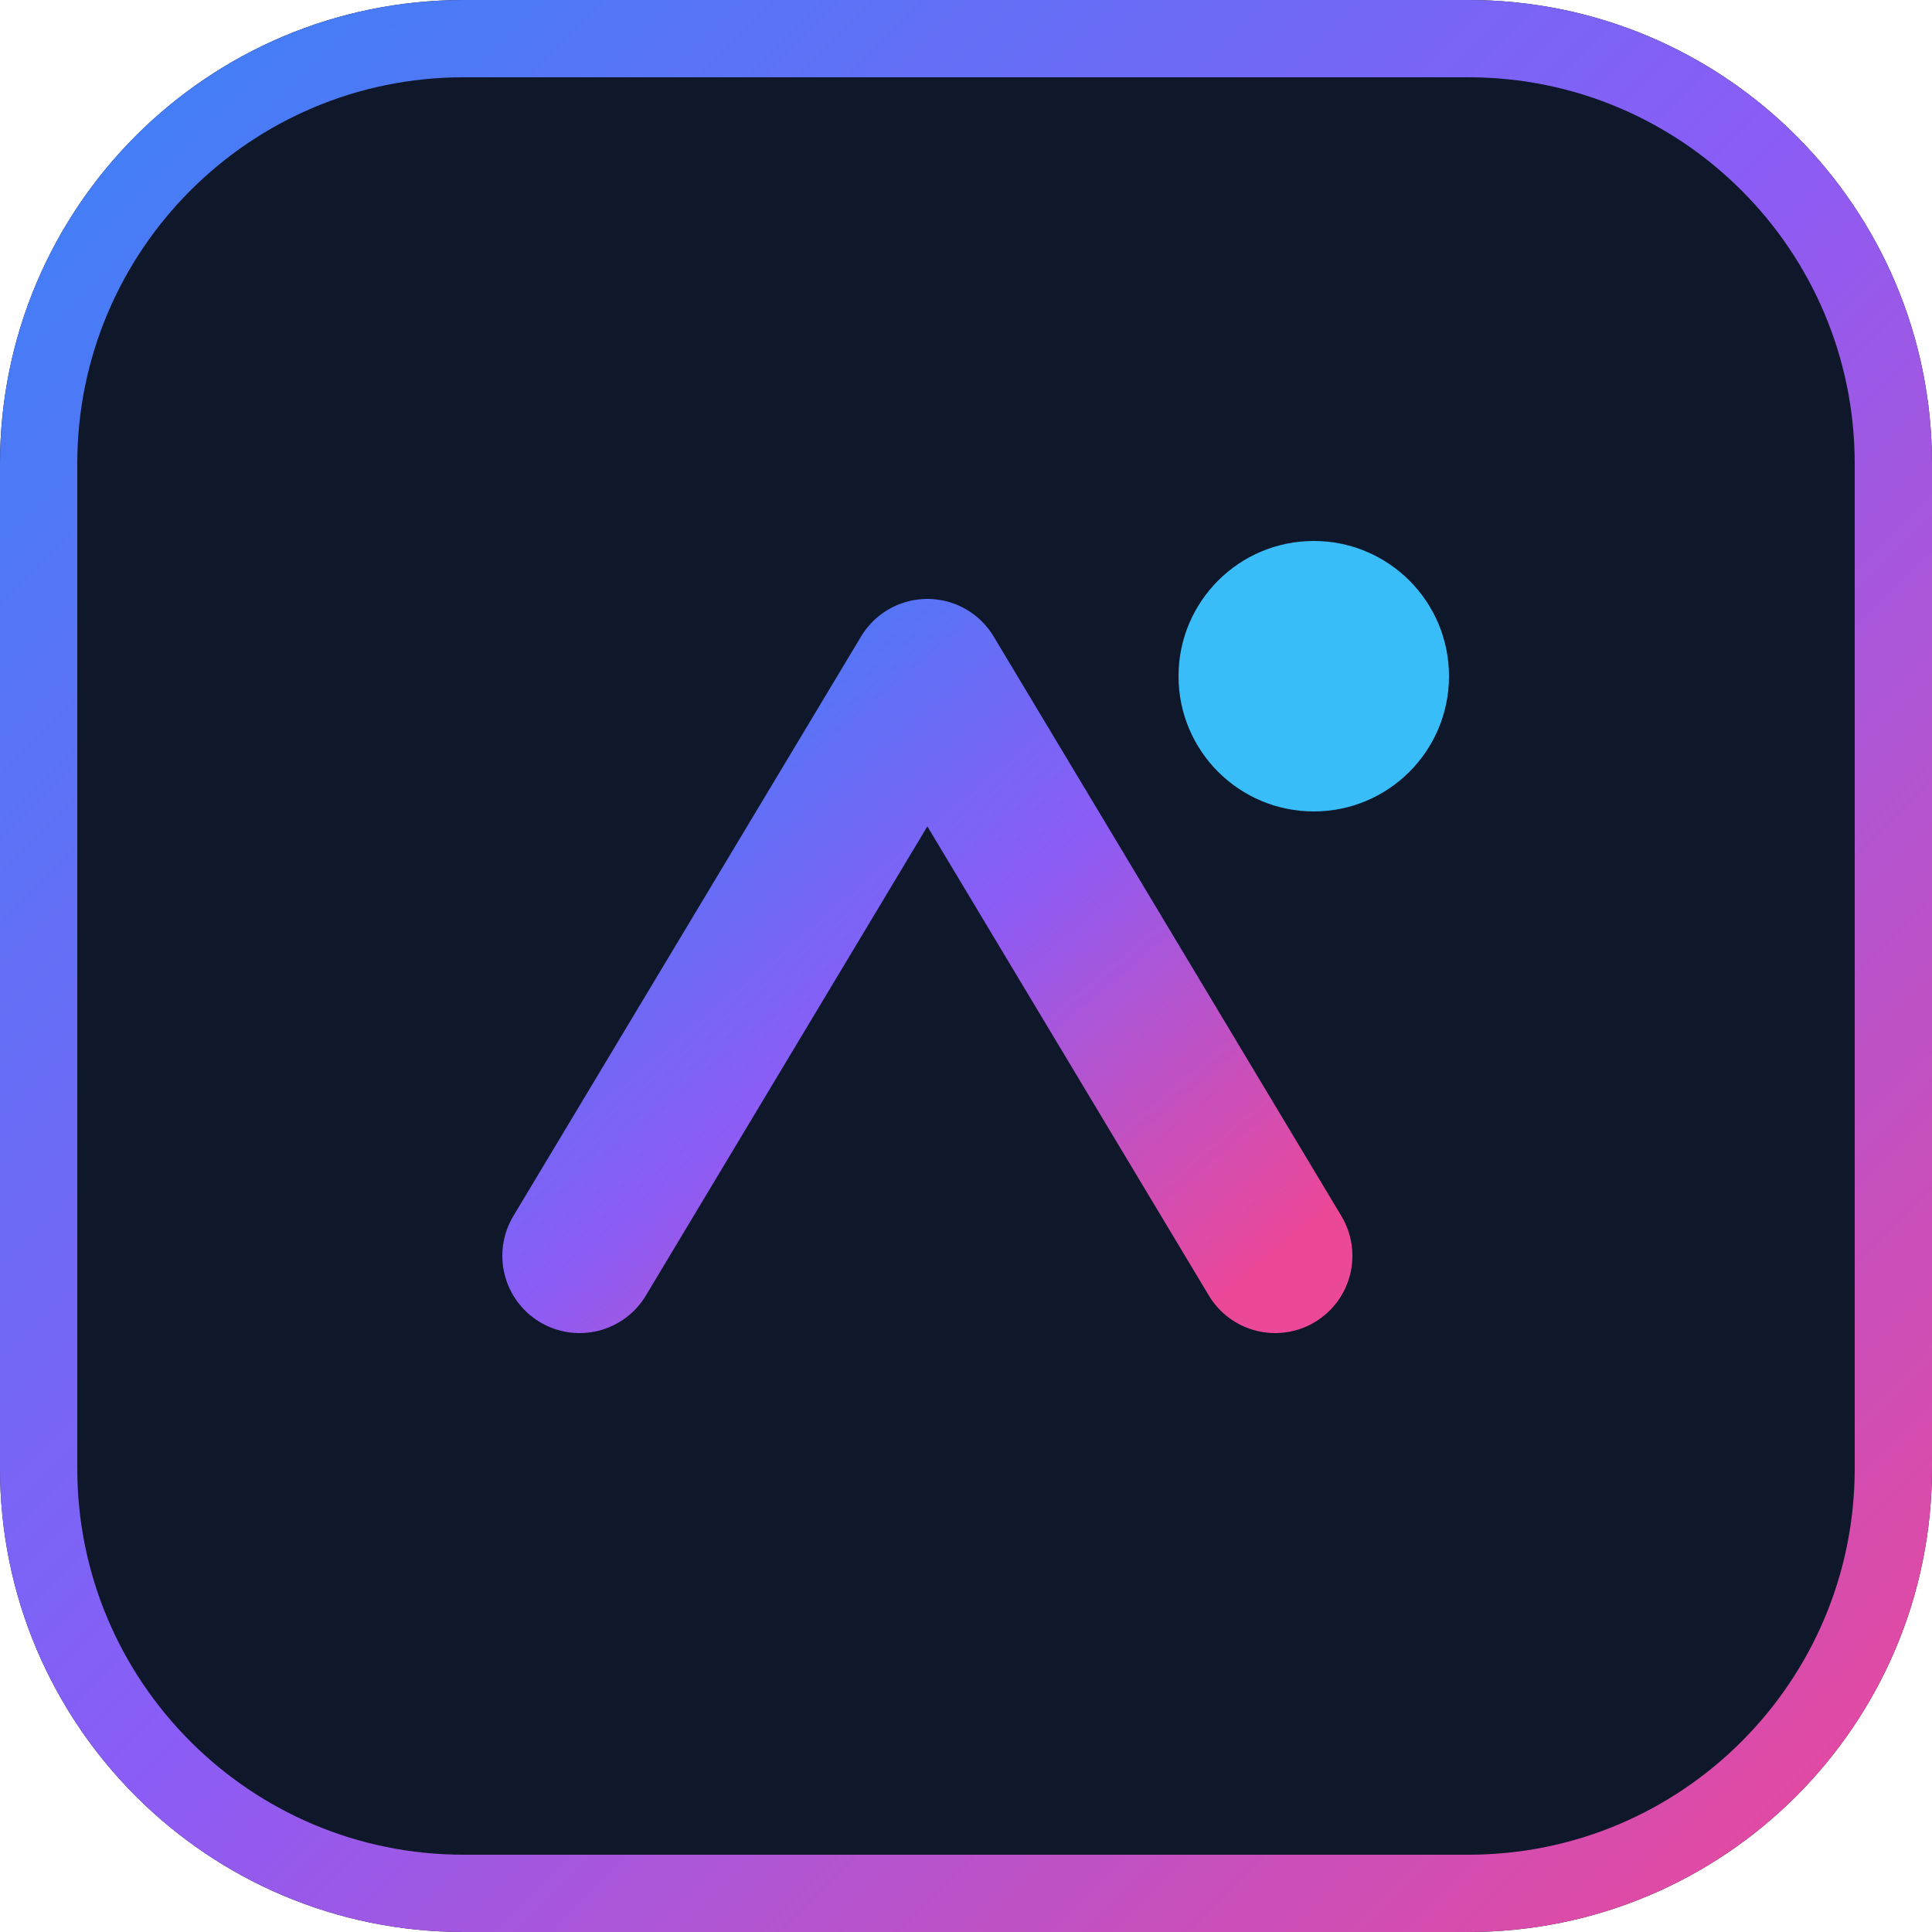
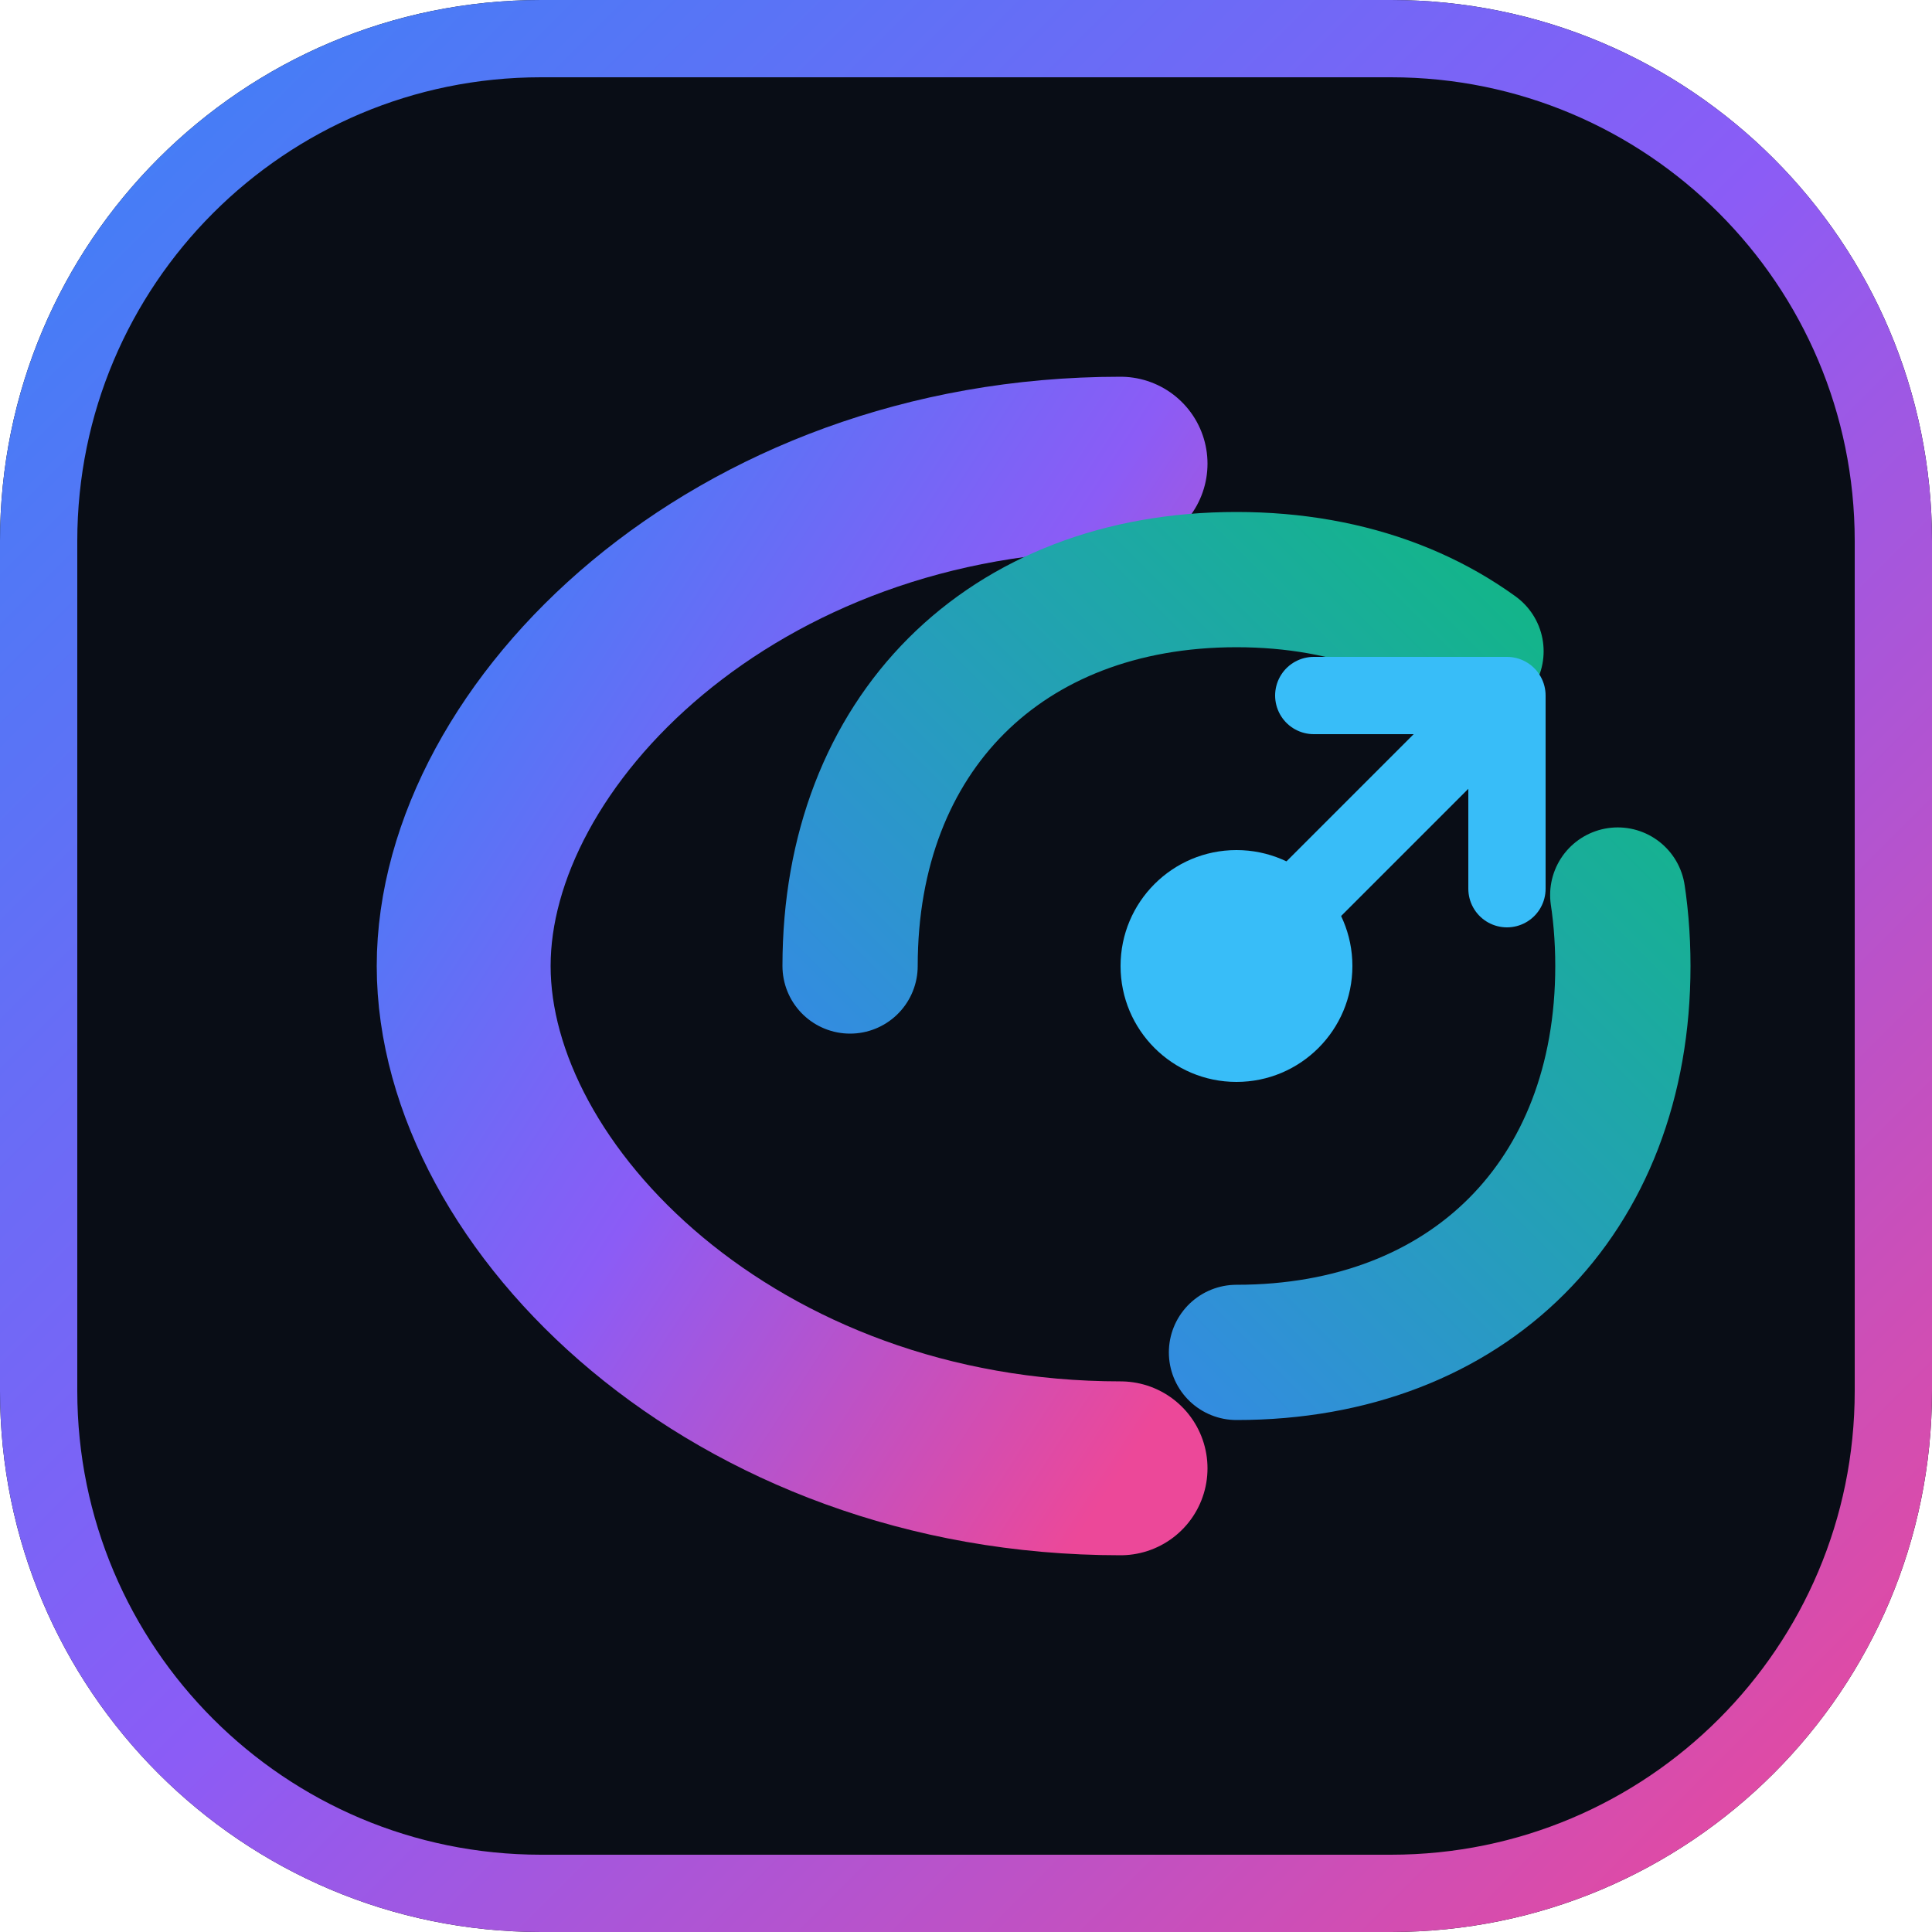
<svg xmlns="http://www.w3.org/2000/svg" viewBox="0 0 100 100" fill="none">
  <defs>
-     <linearGradient id="grad" x1="0%" y1="0%" x2="100%" y2="100%">
+     <linearGradient id="favGrad" x1="0%" y1="0%" x2="100%" y2="100%">
      <stop offset="0%" stop-color="#3B82F6" />
      <stop offset="50%" stop-color="#8B5CF6" />
      <stop offset="100%" stop-color="#EC4899" />
    </linearGradient>
+     <linearGradient id="favOpenGrad" x1="0%" y1="100%" x2="100%" y2="0%">
+       <stop offset="0%" stop-color="#3B82F6" />
+       <stop offset="100%" stop-color="#10B981" />
+     </linearGradient>
  </defs>
-   <rect width="100" height="100" rx="24" fill="#0F172A" />
-   <rect x="2" y="2" width="96" height="96" rx="22" stroke="url(#grad)" stroke-width="4" fill="none" />
-   <path d="M30 65 L48 35 L66 65" stroke="url(#grad)" stroke-width="8" stroke-linecap="round" stroke-linejoin="round" />
-   <circle cx="68" cy="35" r="7" fill="#38BDF8" />
+   <rect width="100" height="100" rx="28" fill="#090D16" />
+   <rect x="2" y="2" width="96" height="96" rx="26" stroke="url(#favGrad)" stroke-width="4" fill="none" />
+   <path d="M 58 24 C 38 24, 24 38, 24 50 C 24 62, 38 76, 58 76" stroke="url(#favGrad)" stroke-width="9" stroke-linecap="round" fill="none" />
+   <path d="M 44 50 C 44 38, 52 30, 64 30 C 76 30, 84 38, 84 50 C 84 62, 76 70, 64 70" stroke="url(#favOpenGrad)" stroke-width="7" stroke-linecap="round" stroke-dasharray="45 15" fill="none" />
+   <circle cx="64" cy="50" r="6" fill="#38BDF8" />
+   <path d="M 64 50 L 78 36 M 78 36 L 68 36 M 78 36 L 78 46" stroke="#38BDF8" stroke-width="4" stroke-linecap="round" stroke-linejoin="round" />
</svg>
